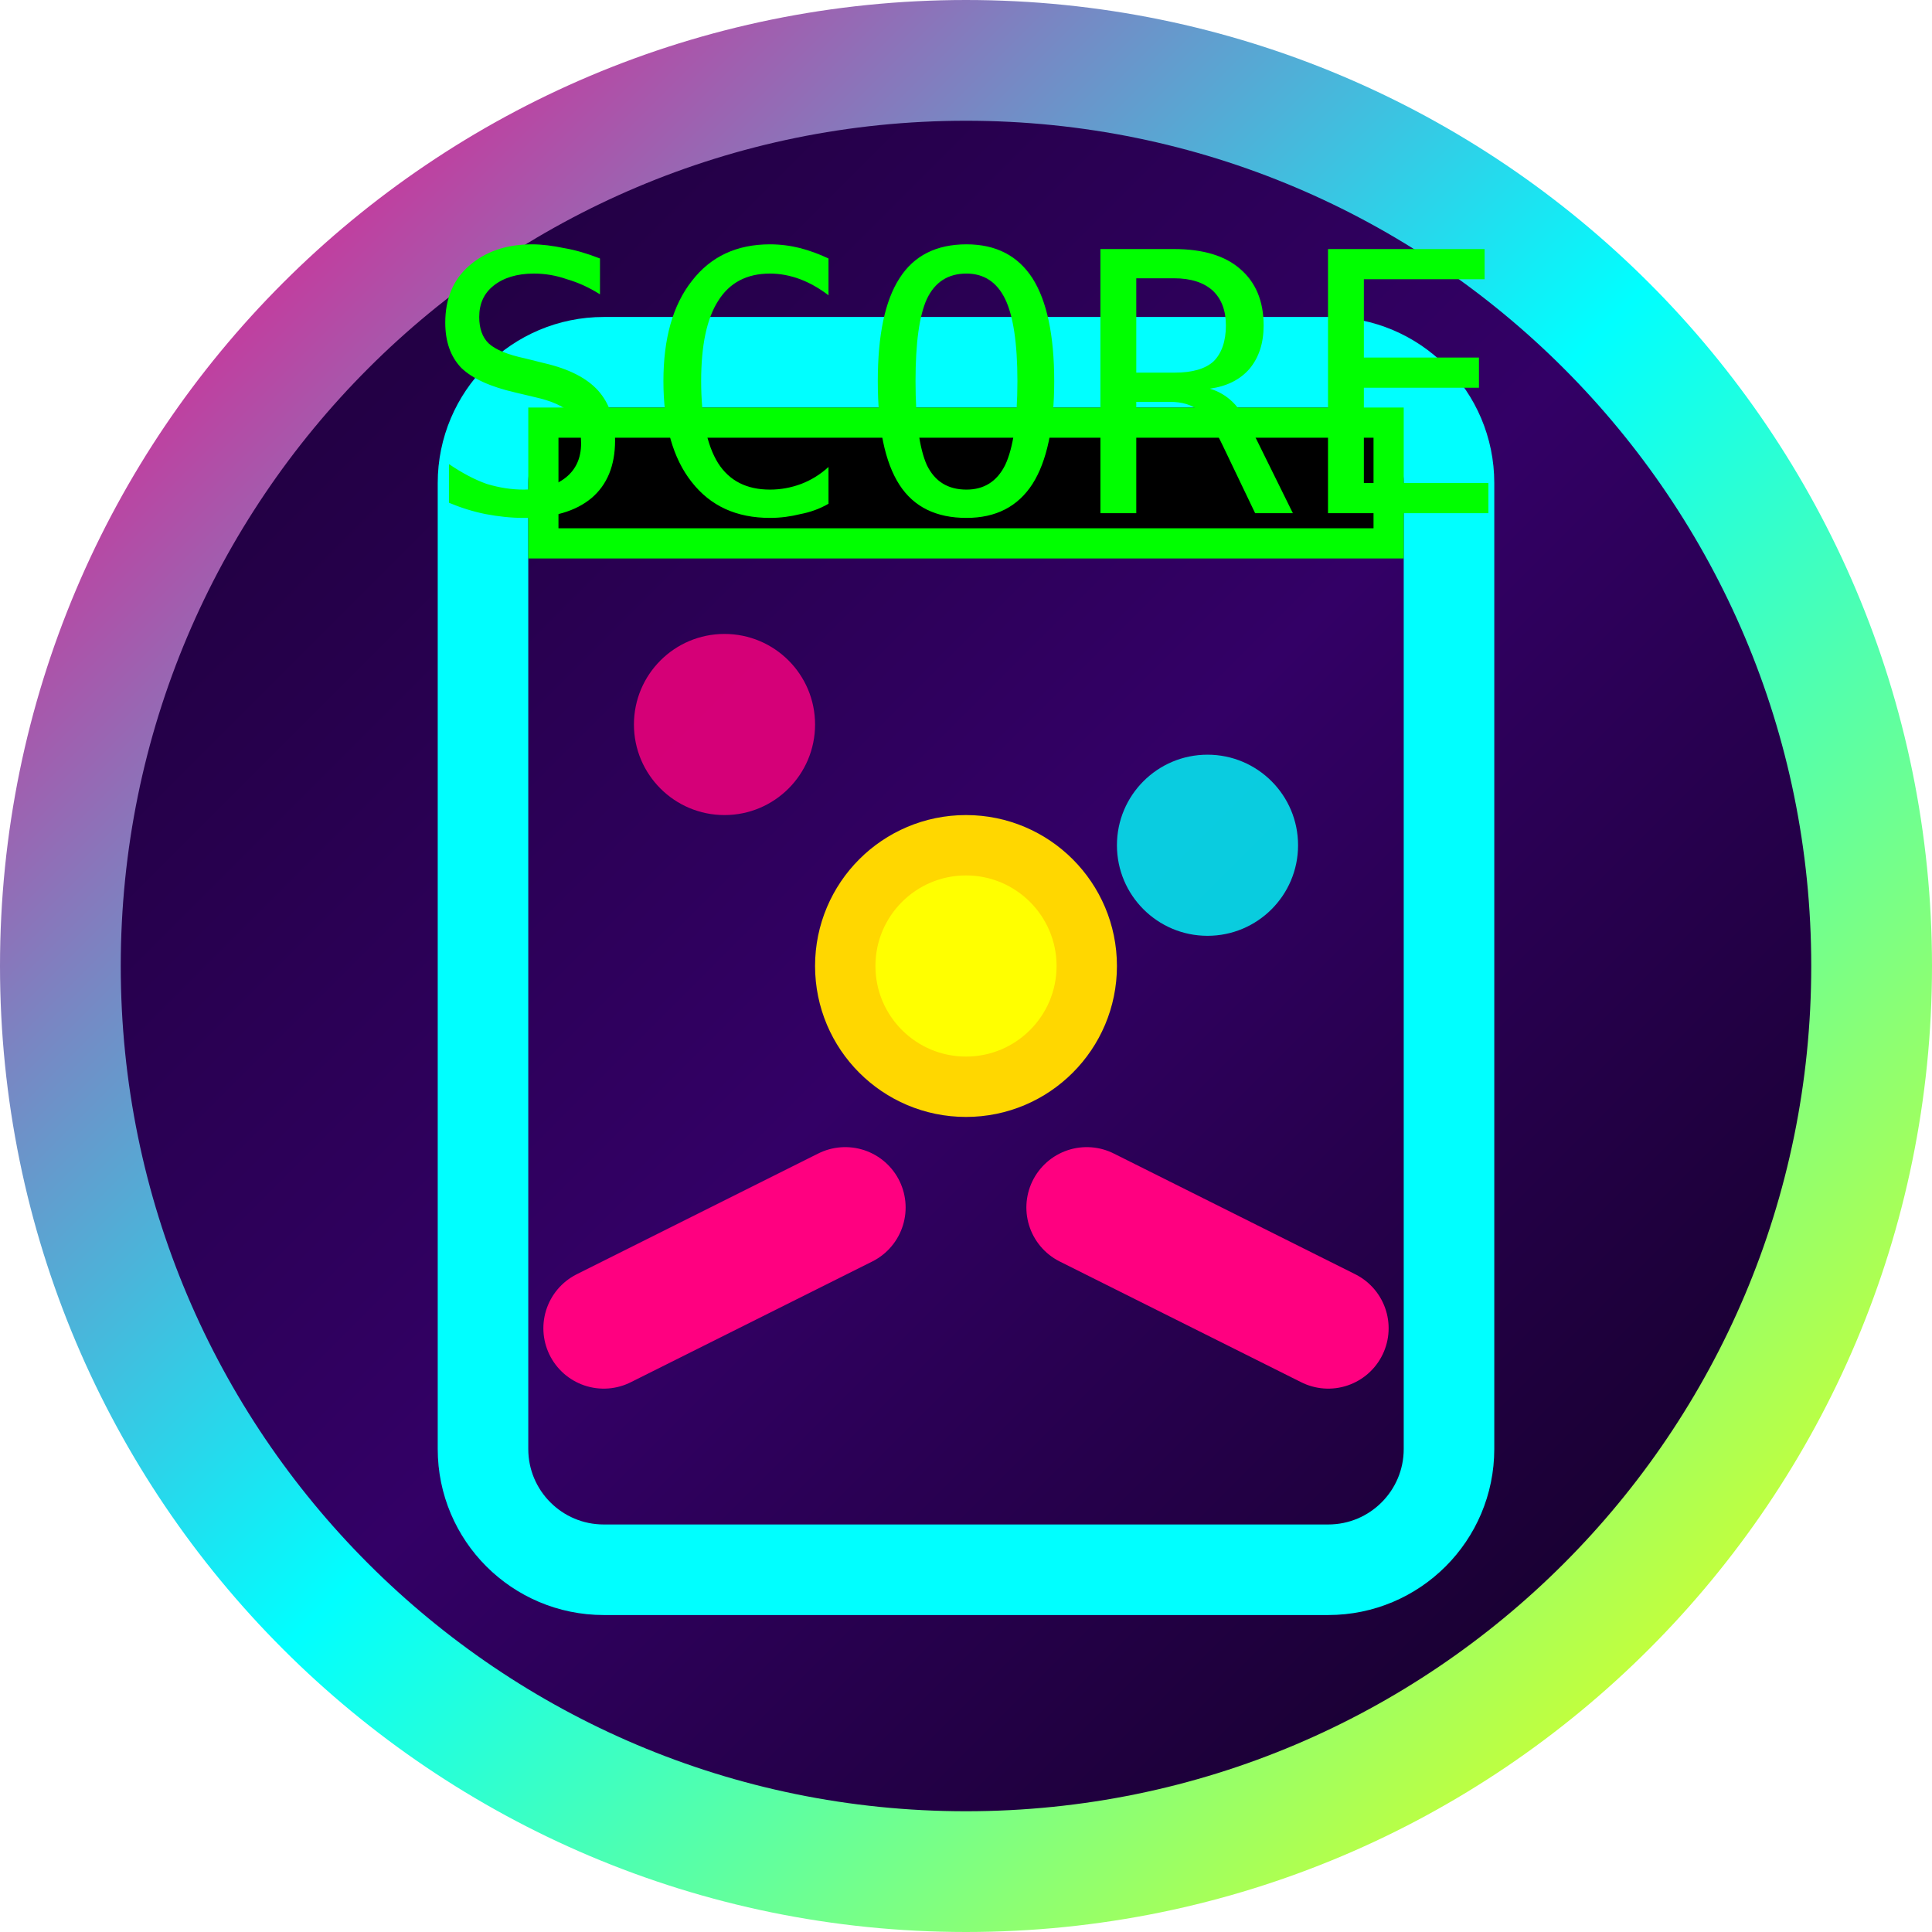
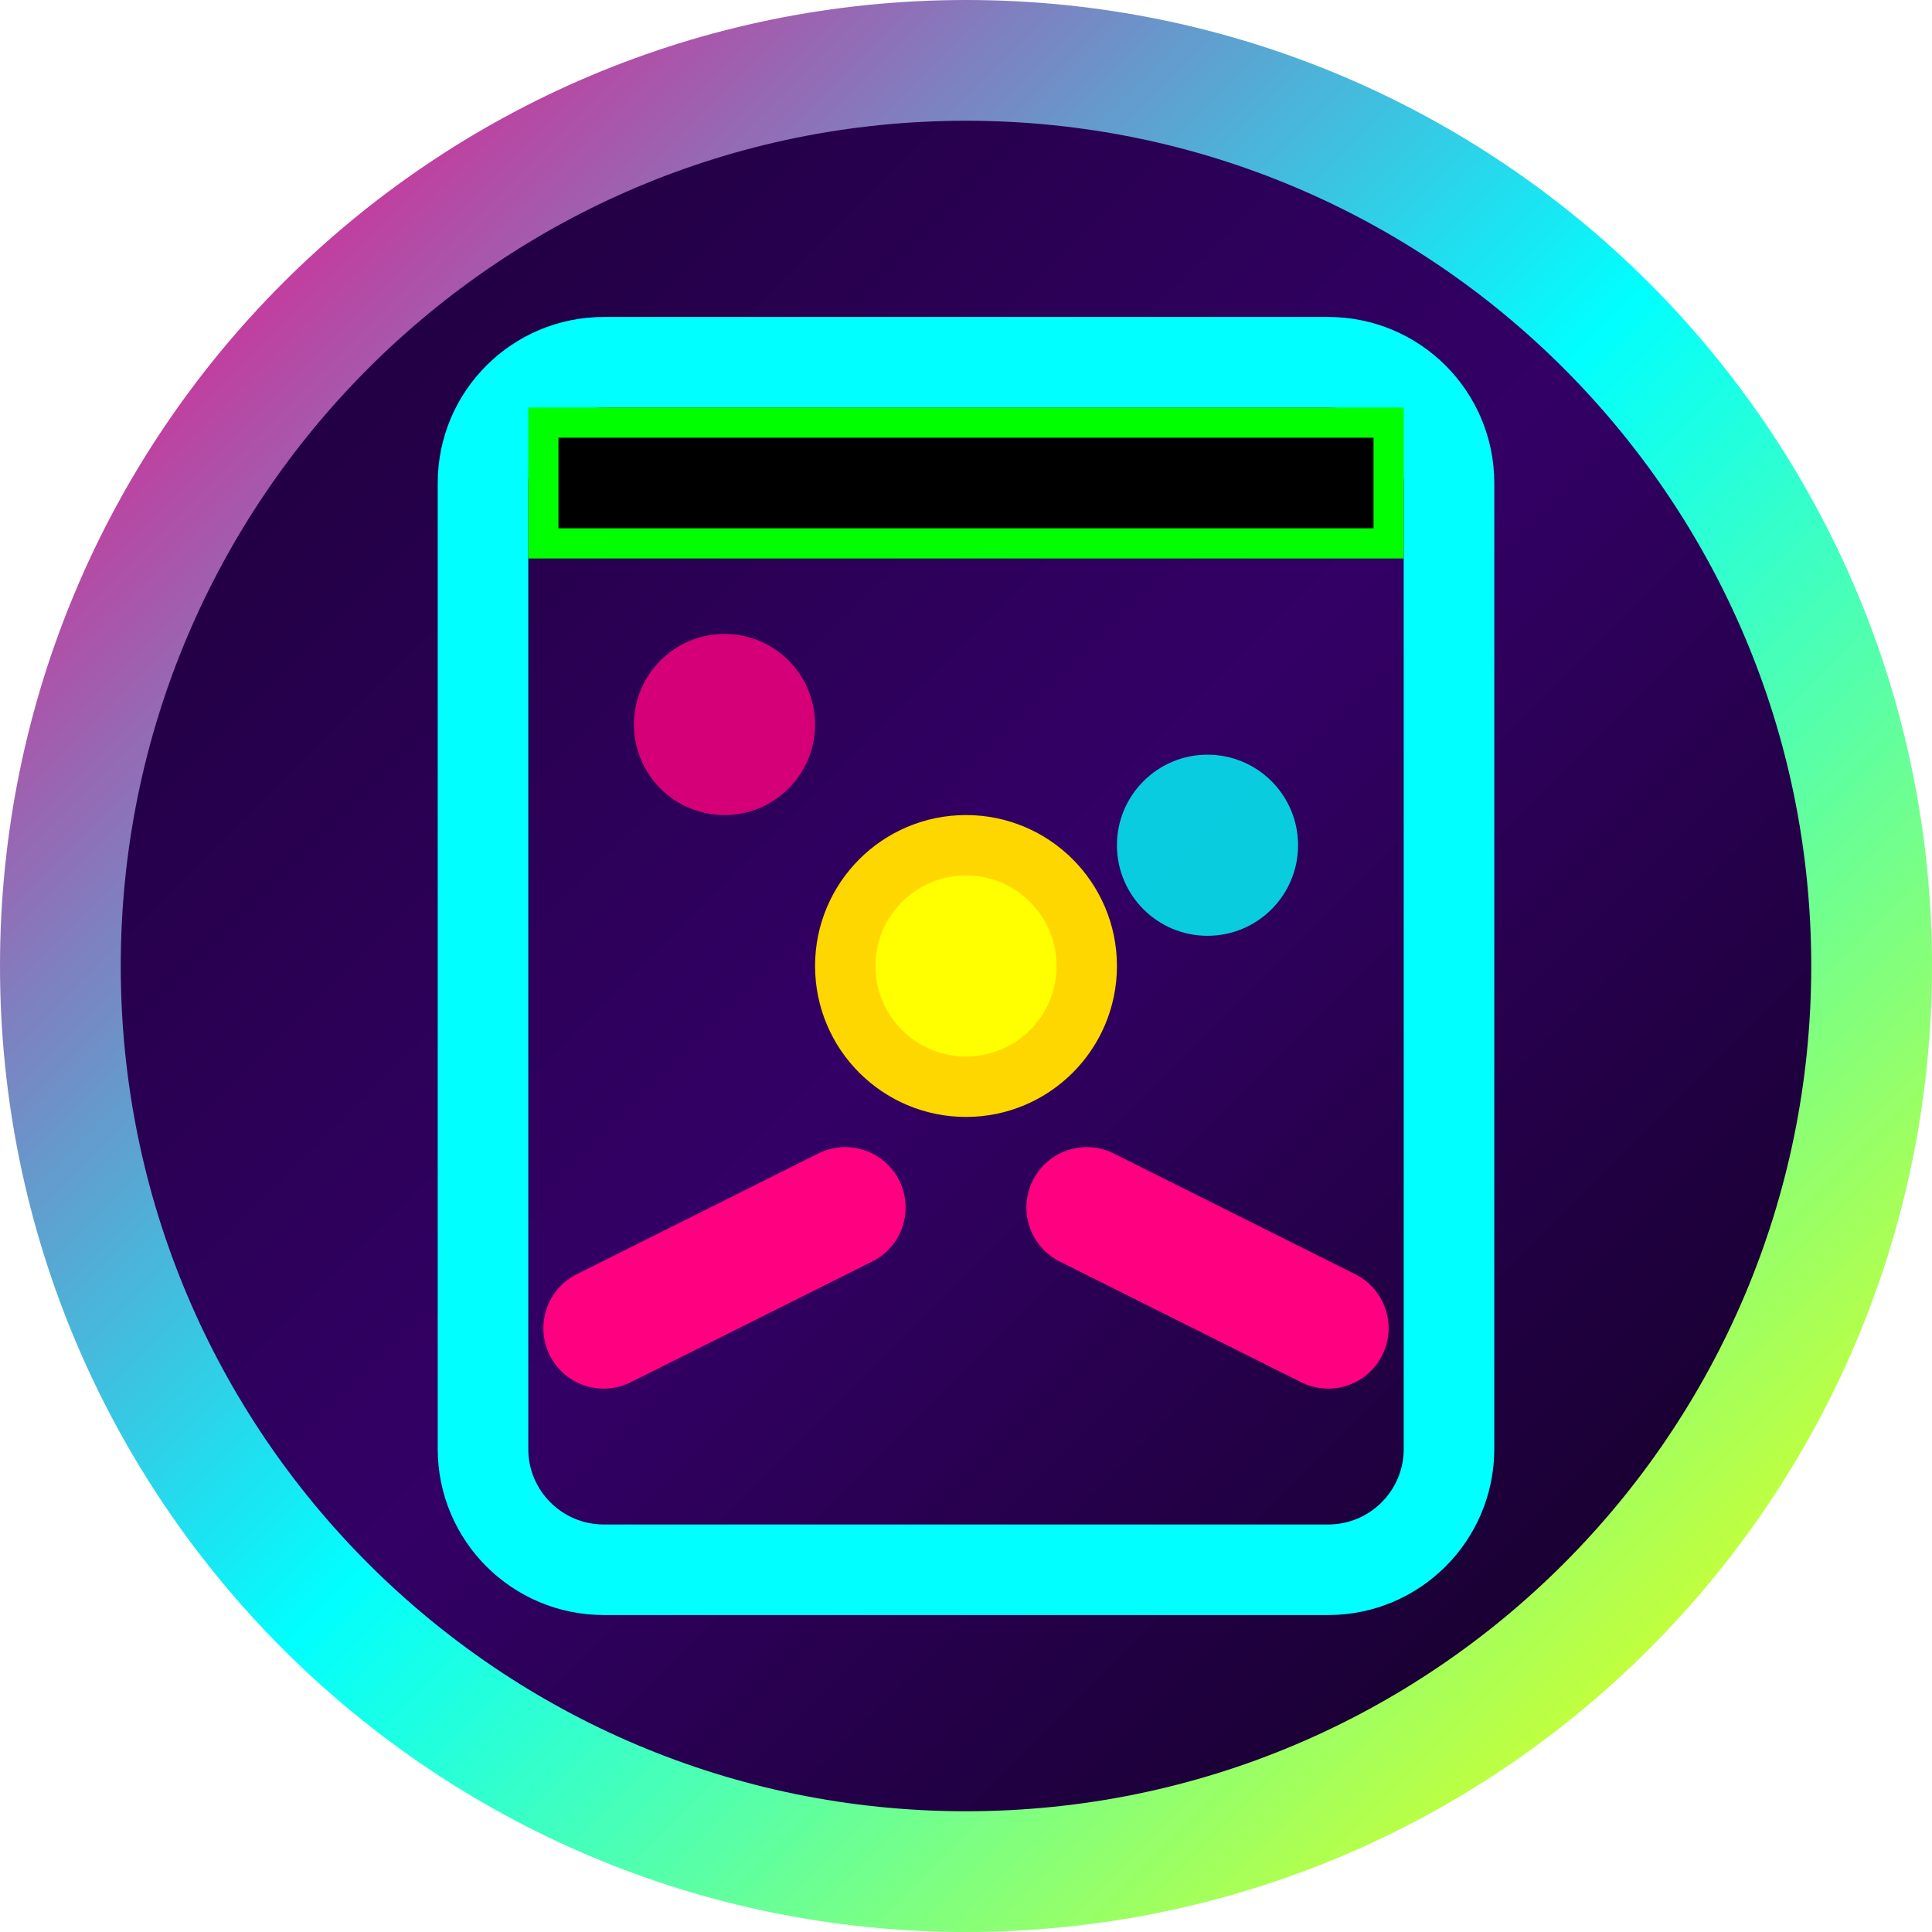
<svg xmlns="http://www.w3.org/2000/svg" width="32" height="32" viewBox="0 0 32 32" fill="none">
  <circle cx="16" cy="16" r="15" fill="url(#cyberpunkGradient)" stroke="url(#neonStroke)" stroke-width="2" />
  <rect x="8" y="6" width="16" height="20" rx="2" fill="none" stroke="#00FFFF" stroke-width="1.5" />
  <path d="M10 22 L14 20" stroke="#FF0080" stroke-width="2" stroke-linecap="round" />
  <path d="M22 22 L18 20" stroke="#FF0080" stroke-width="2" stroke-linecap="round" />
  <circle cx="16" cy="16" r="2" fill="#FFFF00" stroke="#FFD700" stroke-width="1">
    <animate attributeName="cy" values="16;12;16" dur="2s" repeatCount="indefinite" />
  </circle>
  <circle cx="12" cy="12" r="1.5" fill="#FF0080" opacity="0.8" />
  <circle cx="20" cy="14" r="1.5" fill="#00FFFF" opacity="0.8" />
  <rect x="9" y="7" width="14" height="2" fill="#000" stroke="#00FF00" stroke-width="0.5" />
-   <text x="16" y="8.5" text-anchor="middle" fill="#00FF00" font-family="monospace" font-size="6">SCORE</text>
  <defs>
    <linearGradient id="cyberpunkGradient" x1="0%" y1="0%" x2="100%" y2="100%">
      <stop offset="0%" style="stop-color:#1a0033;stop-opacity:1" />
      <stop offset="50%" style="stop-color:#330066;stop-opacity:1" />
      <stop offset="100%" style="stop-color:#0d001a;stop-opacity:1" />
    </linearGradient>
    <linearGradient id="neonStroke" x1="0%" y1="0%" x2="100%" y2="100%">
      <stop offset="0%" style="stop-color:#FF0080;stop-opacity:1" />
      <stop offset="50%" style="stop-color:#00FFFF;stop-opacity:1" />
      <stop offset="100%" style="stop-color:#FFFF00;stop-opacity:1" />
    </linearGradient>
    <filter id="glow">
      <feGaussianBlur stdDeviation="2" result="coloredBlur" />
      <feMerge>
        <feMergeNode in="coloredBlur" />
        <feMergeNode in="SourceGraphic" />
      </feMerge>
    </filter>
  </defs>
</svg>
